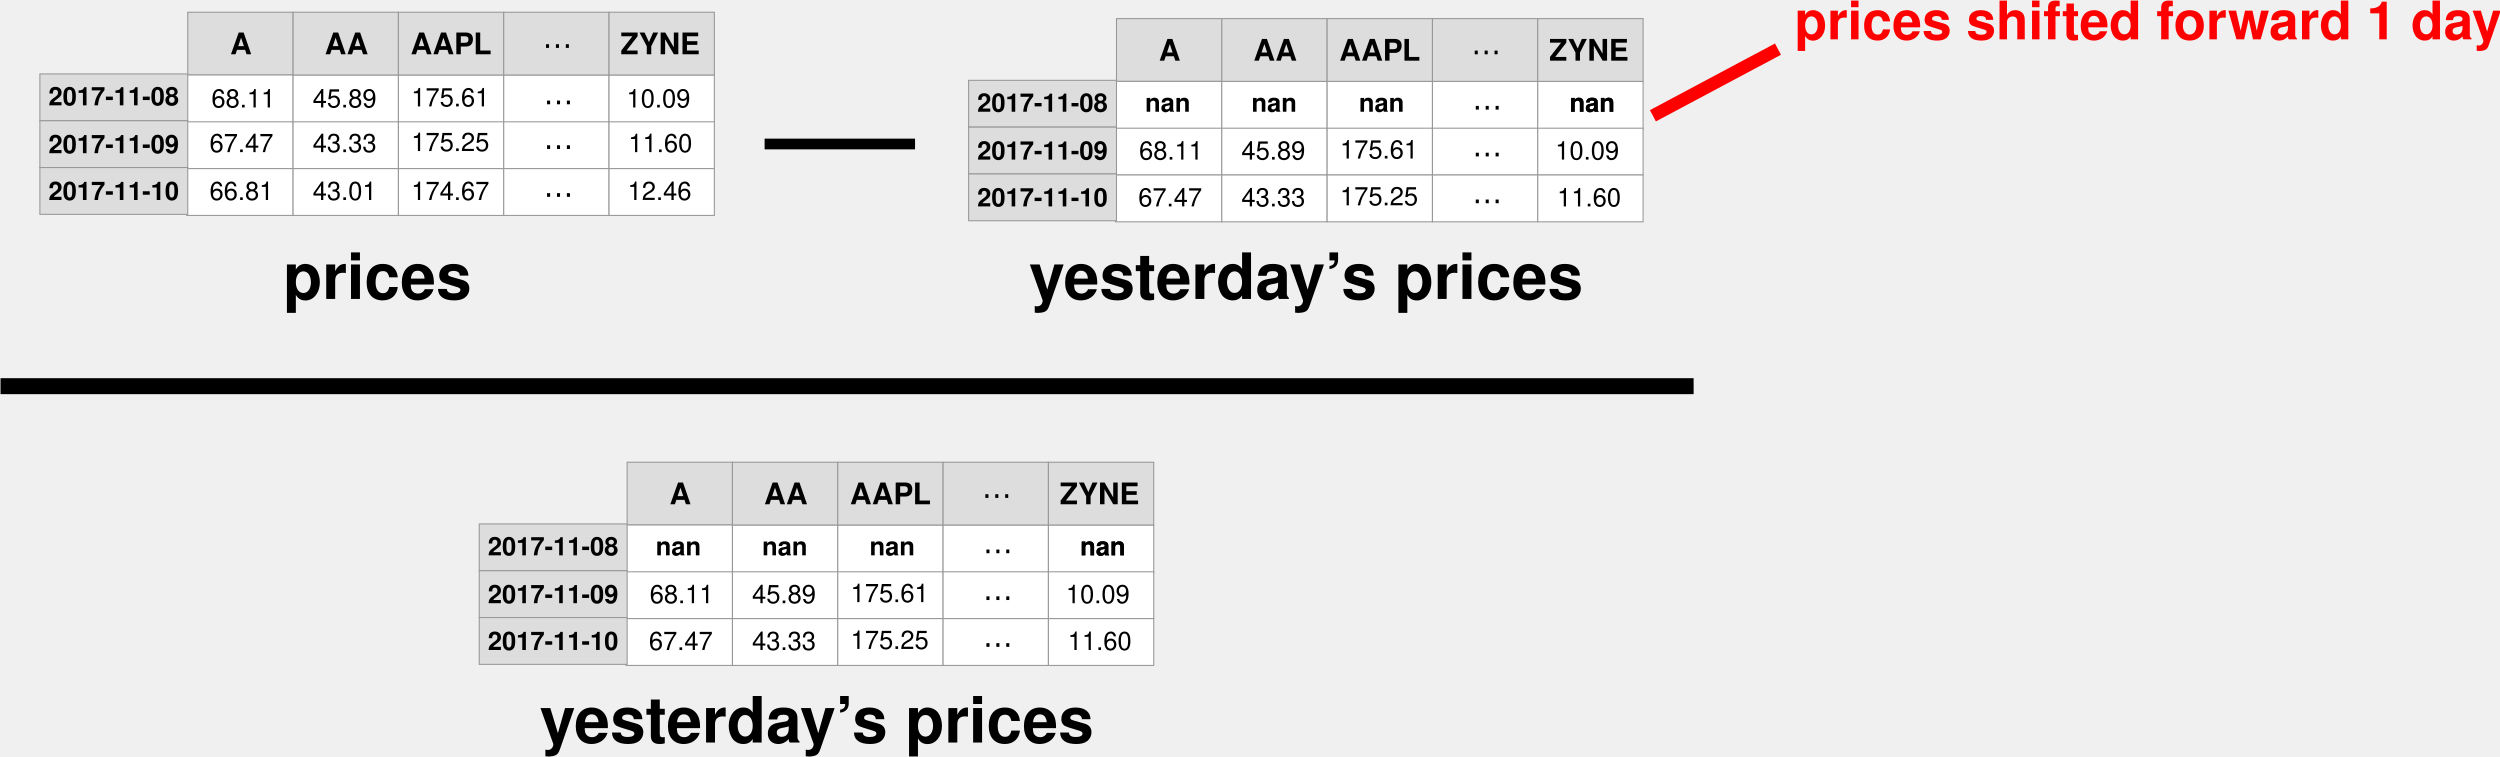
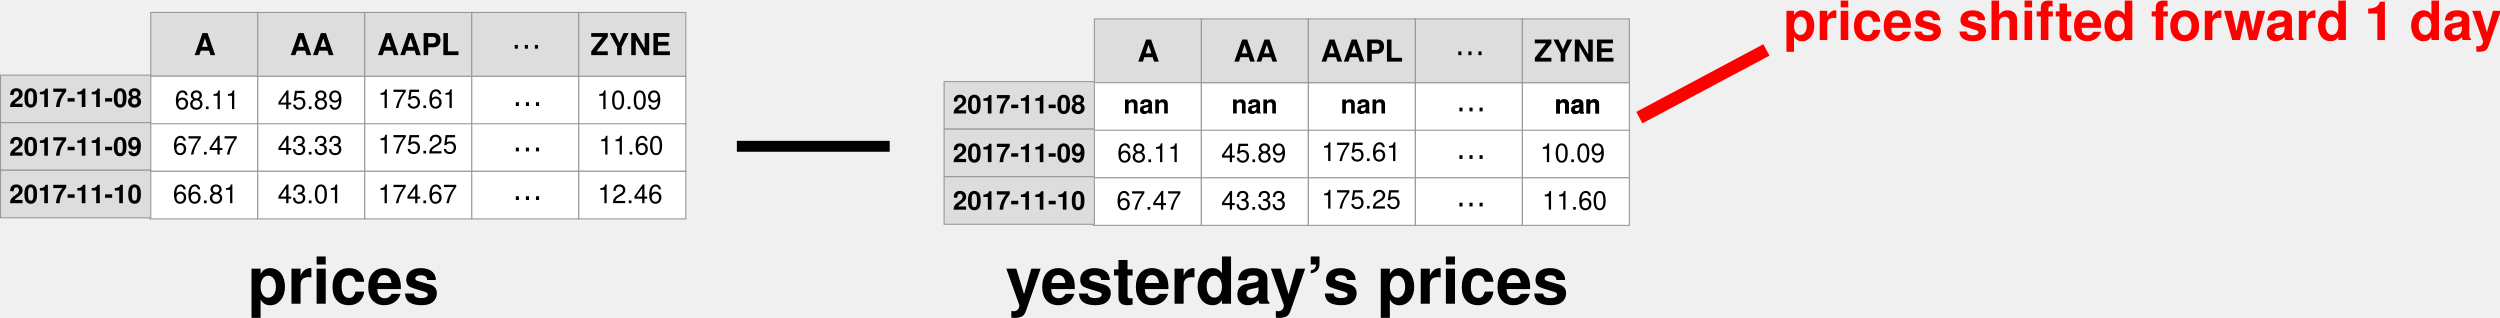
- <svg xmlns="http://www.w3.org/2000/svg" width="2350px" height="711px" viewBox="0 0 2350 711" version="1.1">
+ <svg xmlns="http://www.w3.org/2000/svg" width="2313px" height="294px" viewBox="0 0 2313 294" version="1.1">
  <g id="Page-1" stroke="none" stroke-width="1" fill="none" fill-rule="evenodd">
-     <g id="Group-11" transform="translate(8, -12)">
-       <g id="Group-12" transform="translate(29, 0)">
-         <g id="Group-5" transform="translate(0, 23)">
-           <rect id="Rectangle" stroke="#979797" fill="#DDDDDD" x="139.5" y="0.5" width="99" height="59" />
-           <rect id="Rectangle" stroke="#979797" fill="#FFFFFF" x="138.5" y="59.5" width="100" height="45" />
-           <rect id="Rectangle" stroke="#979797" fill="#FFFFFF" x="138.5" y="103.5" width="100" height="44" />
-           <rect id="Rectangle" stroke="#979797" fill="#FFFFFF" x="138.5" y="147.5" width="100" height="44" />
-           <rect id="Rectangle" stroke="#979797" fill="#FFFFFF" x="238.5" y="59.5" width="99" height="45" />
-           <rect id="Rectangle" stroke="#979797" fill="#FFFFFF" x="238.5" y="103.5" width="99" height="44" />
-           <rect id="Rectangle" stroke="#979797" fill="#FFFFFF" x="238.5" y="147.5" width="99" height="44" />
-           <rect id="Rectangle" stroke="#979797" fill="#FFFFFF" x="337.5" y="59.5" width="99" height="45" />
-           <rect id="Rectangle" stroke="#979797" fill="#FFFFFF" x="337.5" y="103.5" width="99" height="44" />
-           <rect id="Rectangle" stroke="#979797" fill="#FFFFFF" x="337.5" y="147.5" width="99" height="44" />
-           <rect id="Rectangle" stroke="#979797" fill="#FFFFFF" x="436.5" y="59.5" width="99" height="45" />
-           <rect id="Rectangle" stroke="#979797" fill="#FFFFFF" x="436.5" y="103.5" width="99" height="44" />
-           <rect id="Rectangle" stroke="#979797" fill="#FFFFFF" x="436.5" y="147.5" width="99" height="44" />
-           <rect id="Rectangle" stroke="#979797" fill="#FFFFFF" x="535.5" y="59.5" width="99" height="45" />
-           <rect id="Rectangle" stroke="#979797" fill="#FFFFFF" x="535.5" y="103.5" width="99" height="44" />
-           <rect id="Rectangle" stroke="#979797" fill="#FFFFFF" x="535.5" y="147.5" width="99" height="44" />
-           <rect id="Rectangle" stroke="#979797" fill="#DDDDDD" x="238.5" y="0.5" width="99" height="59" />
-           <rect id="Rectangle" stroke="#979797" fill="#DDDDDD" x="337.5" y="0.5" width="99" height="59" />
-           <rect id="Rectangle" stroke="#979797" fill="#DDDDDD" x="436.5" y="0.5" width="99" height="59" />
-           <rect id="Rectangle" stroke="#979797" fill="#DDDDDD" x="535.5" y="0.5" width="99" height="59" />
-           <text id="ZYNE" font-family="Helvetica-Bold, Helvetica" font-size="28" font-weight="bold" fill="#000000">
-             <tspan x="546.162" y="40">ZYNE</tspan>
-           </text>
-           <text id="AAPL" font-family="Helvetica-Bold, Helvetica" font-size="28" font-weight="bold" fill="#000000">
-             <tspan x="349" y="40">AAPL</tspan>
-           </text>
-           <g id="Group" transform="translate(0, 58)" fill="#DDDDDD" stroke="#979797">
-             <rect id="Rectangle" x="0.5" y="0.5" width="139" height="44" />
-           </g>
-           <text id="⋯" font-family="PingFangSC-Semibold, PingFang SC" font-size="28" font-weight="500" fill="#000000">
-             <tspan x="473" y="41">⋯</tspan>
-           </text>
-           <text id="AA" font-family="Helvetica-Bold, Helvetica" font-size="28" font-weight="bold" fill="#000000">
-             <tspan x="268.279" y="40">AA</tspan>
-           </text>
-           <text id="A" font-family="Helvetica-Bold, Helvetica" font-size="28" font-weight="bold" fill="#000000">
-             <tspan x="179.39" y="40">A</tspan>
-           </text>
-           <rect id="Rectangle" stroke="#979797" fill="#DDDDDD" x="0.5" y="102.5" width="139" height="44" />
-           <text id="2017-11-09" font-family="Helvetica-Bold, Helvetica" font-size="24" font-weight="bold" fill="#000000">
-             <tspan x="8.547" y="133">2017-11-09</tspan>
-           </text>
-           <rect id="Rectangle" stroke="#979797" fill="#DDDDDD" x="0.5" y="146.5" width="139" height="44" />
-           <text id="2017-11-10" font-family="Helvetica-Bold, Helvetica" font-size="24" font-weight="bold" fill="#000000">
-             <tspan x="8.547" y="177">2017-11-10</tspan>
-           </text>
-           <text id="11.60" font-family="Helvetica" font-size="24" font-weight="normal" fill="#000000">
-             <tspan x="553.711" y="132">11.60</tspan>
-           </text>
-           <text id="175.25" font-family="Helvetica" font-size="24" font-weight="normal" fill="#000000">
-             <tspan x="349.594" y="131">175.25</tspan>
-           </text>
-           <text id="174.67" font-family="Helvetica" font-size="24" font-weight="normal" fill="#000000">
-             <tspan x="349.594" y="177">174.67</tspan>
-           </text>
-           <text id="12.46" font-family="Helvetica" font-size="24" font-weight="normal" fill="#000000">
-             <tspan x="552.941" y="177">12.46</tspan>
-           </text>
-           <text id="⋯" font-family="AppleSymbols, Apple Symbols" font-size="28" font-weight="normal" fill="#000000">
-             <tspan x="474" y="181">⋯</tspan>
-           </text>
-           <text id="⋯" font-family="AppleSymbols, Apple Symbols" font-size="28" font-weight="normal" fill="#000000">
-             <tspan x="474" y="136">⋯</tspan>
-           </text>
-           <text id="67.47" font-family="Helvetica" font-size="24" font-weight="normal" fill="#000000">
-             <tspan x="159.941" y="132">67.47</tspan>
-           </text>
-           <text id="66.81" font-family="Helvetica" font-size="24" font-weight="normal" fill="#000000">
-             <tspan x="159.941" y="177">66.81</tspan>
-           </text>
-           <text id="43.33" font-family="Helvetica" font-size="24" font-weight="normal" fill="#000000">
-             <tspan x="256.941" y="132">43.33</tspan>
-           </text>
-           <text id="10.09" font-family="Helvetica" font-size="24" font-weight="normal" fill="#000000">
-             <tspan x="551.941" y="90">10.09</tspan>
-           </text>
-           <text id="175.61" font-family="Helvetica" font-size="24" font-weight="normal" fill="#000000">
-             <tspan x="349.594" y="89">175.61</tspan>
-           </text>
-           <text id="⋯" font-family="AppleSymbols, Apple Symbols" font-size="28" font-weight="normal" fill="#000000">
-             <tspan x="474" y="94">⋯</tspan>
-           </text>
-           <text id="68.11" font-family="Helvetica" font-size="24" font-weight="normal" fill="#000000">
-             <tspan x="161.711" y="90">68.11</tspan>
-           </text>
-           <text id="45.89" font-family="Helvetica" font-size="24" font-weight="normal" fill="#000000">
-             <tspan x="256.941" y="90">45.89</tspan>
-           </text>
-           <text id="43.01" font-family="Helvetica" font-size="24" font-weight="normal" fill="#000000">
-             <tspan x="256.941" y="177">43.01</tspan>
-           </text>
-           <text id="2017-11-08" font-family="Helvetica-Bold, Helvetica" font-size="24" font-weight="bold" fill="#000000">
-             <tspan x="8.547" y="88">2017-11-08</tspan>
-           </text>
+     <g id="Group-12" transform="translate(0, -12)">
+       <g id="Group-5" transform="translate(0, 23)">
+         <rect id="Rectangle" stroke="#979797" fill="#DDDDDD" x="139.5" y="0.5" width="99" height="59" />
+         <rect id="Rectangle" stroke="#979797" fill="#FFFFFF" x="138.5" y="59.5" width="100" height="45" />
+         <rect id="Rectangle" stroke="#979797" fill="#FFFFFF" x="138.5" y="103.5" width="100" height="44" />
+         <rect id="Rectangle" stroke="#979797" fill="#FFFFFF" x="138.5" y="147.5" width="100" height="44" />
+         <rect id="Rectangle" stroke="#979797" fill="#FFFFFF" x="238.5" y="59.5" width="99" height="45" />
+         <rect id="Rectangle" stroke="#979797" fill="#FFFFFF" x="238.5" y="103.5" width="99" height="44" />
+         <rect id="Rectangle" stroke="#979797" fill="#FFFFFF" x="238.5" y="147.5" width="99" height="44" />
+         <rect id="Rectangle" stroke="#979797" fill="#FFFFFF" x="337.5" y="59.5" width="99" height="45" />
+         <rect id="Rectangle" stroke="#979797" fill="#FFFFFF" x="337.5" y="103.5" width="99" height="44" />
+         <rect id="Rectangle" stroke="#979797" fill="#FFFFFF" x="337.5" y="147.5" width="99" height="44" />
+         <rect id="Rectangle" stroke="#979797" fill="#FFFFFF" x="436.5" y="59.5" width="99" height="45" />
+         <rect id="Rectangle" stroke="#979797" fill="#FFFFFF" x="436.5" y="103.5" width="99" height="44" />
+         <rect id="Rectangle" stroke="#979797" fill="#FFFFFF" x="436.5" y="147.5" width="99" height="44" />
+         <rect id="Rectangle" stroke="#979797" fill="#FFFFFF" x="535.5" y="59.5" width="99" height="45" />
+         <rect id="Rectangle" stroke="#979797" fill="#FFFFFF" x="535.5" y="103.5" width="99" height="44" />
+         <rect id="Rectangle" stroke="#979797" fill="#FFFFFF" x="535.5" y="147.5" width="99" height="44" />
+         <rect id="Rectangle" stroke="#979797" fill="#DDDDDD" x="238.5" y="0.5" width="99" height="59" />
+         <rect id="Rectangle" stroke="#979797" fill="#DDDDDD" x="337.5" y="0.5" width="99" height="59" />
+         <rect id="Rectangle" stroke="#979797" fill="#DDDDDD" x="436.5" y="0.5" width="99" height="59" />
+         <rect id="Rectangle" stroke="#979797" fill="#DDDDDD" x="535.5" y="0.5" width="99" height="59" />
+         <text id="ZYNE" font-family="Helvetica-Bold, Helvetica" font-size="28" font-weight="bold" fill="#000000">
+           <tspan x="546.162" y="40">ZYNE</tspan>
+         </text>
+         <text id="AAPL" font-family="Helvetica-Bold, Helvetica" font-size="28" font-weight="bold" fill="#000000">
+           <tspan x="349" y="40">AAPL</tspan>
+         </text>
+         <g id="Group" transform="translate(0, 58)" fill="#DDDDDD" stroke="#979797">
+           <rect id="Rectangle" x="0.5" y="0.5" width="139" height="44" />
        </g>
-         <g id="Group-13" transform="translate(873, 29)">
-           <text id="yesterday’s-prices" font-family="Helvetica-Bold, Helvetica" font-size="60" font-weight="bold" fill="#000000">
-             <tspan x="57.516" y="264">yesterday’s prices</tspan>
-           </text>
-           <g id="Group-6">
-             <rect id="Rectangle" stroke="#979797" fill="#DDDDDD" x="139.5" y="0.5" width="99" height="59" />
-             <rect id="Rectangle" stroke="#979797" fill="#FFFFFF" x="138.5" y="59.5" width="100" height="45" />
-             <rect id="Rectangle" stroke="#979797" fill="#FFFFFF" x="138.5" y="103.5" width="100" height="44" />
-             <rect id="Rectangle" stroke="#979797" fill="#FFFFFF" x="138.5" y="147.5" width="100" height="44" />
-             <rect id="Rectangle" stroke="#979797" fill="#FFFFFF" x="238.5" y="59.5" width="99" height="45" />
-             <rect id="Rectangle" stroke="#979797" fill="#FFFFFF" x="238.5" y="103.5" width="99" height="44" />
-             <rect id="Rectangle" stroke="#979797" fill="#FFFFFF" x="238.5" y="147.5" width="99" height="44" />
-             <rect id="Rectangle" stroke="#979797" fill="#FFFFFF" x="337.5" y="59.5" width="99" height="45" />
-             <rect id="Rectangle" stroke="#979797" fill="#FFFFFF" x="337.5" y="103.5" width="99" height="44" />
-             <rect id="Rectangle" stroke="#979797" fill="#FFFFFF" x="337.5" y="147.5" width="99" height="44" />
-             <rect id="Rectangle" stroke="#979797" fill="#FFFFFF" x="436.5" y="59.5" width="99" height="45" />
-             <rect id="Rectangle" stroke="#979797" fill="#FFFFFF" x="436.5" y="103.5" width="99" height="44" />
-             <rect id="Rectangle" stroke="#979797" fill="#FFFFFF" x="436.5" y="147.5" width="99" height="44" />
-             <rect id="Rectangle" stroke="#979797" fill="#FFFFFF" x="535.5" y="59.5" width="99" height="45" />
-             <rect id="Rectangle" stroke="#979797" fill="#FFFFFF" x="535.5" y="103.5" width="99" height="44" />
-             <rect id="Rectangle" stroke="#979797" fill="#FFFFFF" x="535.5" y="147.5" width="99" height="44" />
-             <rect id="Rectangle" stroke="#979797" fill="#DDDDDD" x="238.5" y="0.5" width="99" height="59" />
-             <rect id="Rectangle" stroke="#979797" fill="#DDDDDD" x="337.5" y="0.5" width="99" height="59" />
-             <rect id="Rectangle" stroke="#979797" fill="#DDDDDD" x="436.5" y="0.5" width="99" height="59" />
-             <rect id="Rectangle" stroke="#979797" fill="#DDDDDD" x="535.5" y="0.5" width="99" height="59" />
-             <text id="ZYNE" font-family="Helvetica-Bold, Helvetica" font-size="28" font-weight="bold" fill="#000000">
-               <tspan x="546.162" y="40">ZYNE</tspan>
-             </text>
-             <text id="AAPL" font-family="Helvetica-Bold, Helvetica" font-size="28" font-weight="bold" fill="#000000">
-               <tspan x="349" y="40">AAPL</tspan>
-             </text>
-             <text id="nan" font-family="Helvetica-Bold, Helvetica" font-size="24" font-weight="bold" fill="#000000">
-               <tspan x="166.332" y="88">nan</tspan>
-             </text>
-             <text id="nan" font-family="Helvetica-Bold, Helvetica" font-size="24" font-weight="bold" fill="#000000">
-               <tspan x="565.332" y="88">nan</tspan>
-             </text>
-             <text id="nan" font-family="Helvetica-Bold, Helvetica" font-size="24" font-weight="bold" fill="#000000">
-               <tspan x="565.332" y="88">nan</tspan>
-             </text>
-             <text id="nan" font-family="Helvetica-Bold, Helvetica" font-size="24" font-weight="bold" fill="#000000">
-               <tspan x="266.332" y="88">nan</tspan>
-             </text>
-             <text id="nan" font-family="Helvetica-Bold, Helvetica" font-size="24" font-weight="bold" fill="#000000">
-               <tspan x="367.332" y="88">nan</tspan>
-             </text>
-             <rect id="Rectangle" stroke="#979797" fill="#DDDDDD" x="0.5" y="58.5" width="139" height="44" />
-             <text id="⋯" font-family="PingFangSC-Semibold, PingFang SC" font-size="28" font-weight="500" fill="#000000">
-               <tspan x="473" y="41">⋯</tspan>
-             </text>
-             <text id="AA" font-family="Helvetica-Bold, Helvetica" font-size="28" font-weight="bold" fill="#000000">
-               <tspan x="268.279" y="40">AA</tspan>
-             </text>
-             <text id="A" font-family="Helvetica-Bold, Helvetica" font-size="28" font-weight="bold" fill="#000000">
-               <tspan x="179.39" y="40">A</tspan>
-             </text>
-             <rect id="Rectangle" stroke="#979797" fill="#DDDDDD" x="0.5" y="102.5" width="139" height="44" />
-             <text id="2017-11-09" font-family="Helvetica-Bold, Helvetica" font-size="24" font-weight="bold" fill="#000000">
-               <tspan x="8.547" y="133">2017-11-09</tspan>
-             </text>
-             <rect id="Rectangle" stroke="#979797" fill="#DDDDDD" x="0.5" y="146.5" width="139" height="44" />
-             <text id="2017-11-10" font-family="Helvetica-Bold, Helvetica" font-size="24" font-weight="bold" fill="#000000">
-               <tspan x="8.547" y="177">2017-11-10</tspan>
-             </text>
-             <text id="11.60" font-family="Helvetica" font-size="24" font-weight="normal" fill="#000000">
-               <tspan x="553.711" y="177">11.60</tspan>
-             </text>
-             <text id="175.25" font-family="Helvetica" font-size="24" font-weight="normal" fill="#000000">
-               <tspan x="349.594" y="176">175.25</tspan>
-             </text>
-             <text id="⋯" font-family="AppleSymbols, Apple Symbols" font-size="28" font-weight="normal" fill="#000000">
-               <tspan x="474" y="181">⋯</tspan>
-             </text>
-             <text id="67.47" font-family="Helvetica" font-size="24" font-weight="normal" fill="#000000">
-               <tspan x="159.941" y="177">67.47</tspan>
-             </text>
-             <text id="43.33" font-family="Helvetica" font-size="24" font-weight="normal" fill="#000000">
-               <tspan x="256.941" y="177">43.33</tspan>
-             </text>
-             <text id="10.09" font-family="Helvetica" font-size="24" font-weight="normal" fill="#000000">
-               <tspan x="551.941" y="133">10.09</tspan>
-             </text>
-             <text id="175.61" font-family="Helvetica" font-size="24" font-weight="normal" fill="#000000">
-               <tspan x="349.594" y="132">175.61</tspan>
-             </text>
-             <text id="⋯" font-family="AppleSymbols, Apple Symbols" font-size="28" font-weight="normal" fill="#000000">
-               <tspan x="474" y="137">⋯</tspan>
-             </text>
-             <text id="⋯" font-family="AppleSymbols, Apple Symbols" font-size="28" font-weight="normal" fill="#000000">
-               <tspan x="474" y="93">⋯</tspan>
-             </text>
-             <text id="68.11" font-family="Helvetica" font-size="24" font-weight="normal" fill="#000000">
-               <tspan x="160.711" y="133">68.11</tspan>
-             </text>
-             <text id="45.89" font-family="Helvetica" font-size="24" font-weight="normal" fill="#000000">
-               <tspan x="256.941" y="133">45.89</tspan>
-             </text>
-             <text id="2017-11-08" font-family="Helvetica-Bold, Helvetica" font-size="24" font-weight="bold" fill="#000000">
-               <tspan x="8.547" y="88">2017-11-08</tspan>
-             </text>
-           </g>
-         </g>
-         <text id="—" font-family="Helvetica" font-size="140" font-weight="normal" fill="#000000">
-           <tspan x="683" y="186">—</tspan>
-         </text>
-         <text id="prices-shifted-forwa" font-family="Helvetica-Bold, Helvetica" font-size="50" font-weight="bold" fill="#FF0000">
-           <tspan x="1649.913" y="49">prices shifted forward 1 day</tspan>
-         </text>
-         <path d="M1522,118 L1629,61" id="Line-7" stroke="#FF0000" stroke-width="12" stroke-linecap="square" />
-         <text id="prices" font-family="Helvetica-Bold, Helvetica" font-size="60" font-weight="bold" fill="#000000">
-           <tspan x="229.223" y="293">prices</tspan>
+         <text id="⋯" font-family="PingFangSC-Semibold, PingFang SC" font-size="28" font-weight="500" fill="#000000">
+           <tspan x="473" y="41">⋯</tspan>
+         </text>
+         <text id="AA" font-family="Helvetica-Bold, Helvetica" font-size="28" font-weight="bold" fill="#000000">
+           <tspan x="268.279" y="40">AA</tspan>
+         </text>
+         <text id="A" font-family="Helvetica-Bold, Helvetica" font-size="28" font-weight="bold" fill="#000000">
+           <tspan x="179.39" y="40">A</tspan>
+         </text>
+         <rect id="Rectangle" stroke="#979797" fill="#DDDDDD" x="0.5" y="102.5" width="139" height="44" />
+         <text id="2017-11-09" font-family="Helvetica-Bold, Helvetica" font-size="24" font-weight="bold" fill="#000000">
+           <tspan x="8.547" y="133">2017-11-09</tspan>
+         </text>
+         <rect id="Rectangle" stroke="#979797" fill="#DDDDDD" x="0.5" y="146.5" width="139" height="44" />
+         <text id="2017-11-10" font-family="Helvetica-Bold, Helvetica" font-size="24" font-weight="bold" fill="#000000">
+           <tspan x="8.547" y="177">2017-11-10</tspan>
+         </text>
+         <text id="11.60" font-family="Helvetica" font-size="24" font-weight="normal" fill="#000000">
+           <tspan x="553.711" y="132">11.60</tspan>
+         </text>
+         <text id="175.25" font-family="Helvetica" font-size="24" font-weight="normal" fill="#000000">
+           <tspan x="349.594" y="131">175.25</tspan>
+         </text>
+         <text id="174.67" font-family="Helvetica" font-size="24" font-weight="normal" fill="#000000">
+           <tspan x="349.594" y="177">174.67</tspan>
+         </text>
+         <text id="12.46" font-family="Helvetica" font-size="24" font-weight="normal" fill="#000000">
+           <tspan x="552.941" y="177">12.46</tspan>
+         </text>
+         <text id="⋯" font-family="AppleSymbols, Apple Symbols" font-size="28" font-weight="normal" fill="#000000">
+           <tspan x="474" y="181">⋯</tspan>
+         </text>
+         <text id="⋯" font-family="AppleSymbols, Apple Symbols" font-size="28" font-weight="normal" fill="#000000">
+           <tspan x="474" y="136">⋯</tspan>
+         </text>
+         <text id="67.47" font-family="Helvetica" font-size="24" font-weight="normal" fill="#000000">
+           <tspan x="159.941" y="132">67.47</tspan>
+         </text>
+         <text id="66.81" font-family="Helvetica" font-size="24" font-weight="normal" fill="#000000">
+           <tspan x="159.941" y="177">66.81</tspan>
+         </text>
+         <text id="43.33" font-family="Helvetica" font-size="24" font-weight="normal" fill="#000000">
+           <tspan x="256.941" y="132">43.33</tspan>
+         </text>
+         <text id="10.09" font-family="Helvetica" font-size="24" font-weight="normal" fill="#000000">
+           <tspan x="551.941" y="90">10.09</tspan>
+         </text>
+         <text id="175.61" font-family="Helvetica" font-size="24" font-weight="normal" fill="#000000">
+           <tspan x="349.594" y="89">175.61</tspan>
+         </text>
+         <text id="⋯" font-family="AppleSymbols, Apple Symbols" font-size="28" font-weight="normal" fill="#000000">
+           <tspan x="474" y="94">⋯</tspan>
+         </text>
+         <text id="68.11" font-family="Helvetica" font-size="24" font-weight="normal" fill="#000000">
+           <tspan x="161.711" y="90">68.11</tspan>
+         </text>
+         <text id="45.89" font-family="Helvetica" font-size="24" font-weight="normal" fill="#000000">
+           <tspan x="256.941" y="90">45.89</tspan>
+         </text>
+         <text id="43.01" font-family="Helvetica" font-size="24" font-weight="normal" fill="#000000">
+           <tspan x="256.941" y="177">43.01</tspan>
+         </text>
+         <text id="2017-11-08" font-family="Helvetica-Bold, Helvetica" font-size="24" font-weight="bold" fill="#000000">
+           <tspan x="8.547" y="88">2017-11-08</tspan>
        </text>
      </g>
-       <path d="M0,375 L1576.5,375" id="Line-6" stroke="#000000" stroke-width="15" stroke-linecap="square" />
-       <g id="Group-13" transform="translate(442, 446)">
-         <text id="yesterday’s-prices" font-family="Helvetica-Bold, Helvetica" font-size="60" font-weight="bold" fill="#000000">
-           <tspan x="57.516" y="264">yesterday’s prices</tspan>
-         </text>
-         <g id="Group-6">
-           <rect id="Rectangle" stroke="#979797" fill="#DDDDDD" x="139.5" y="0.5" width="99" height="59" />
-           <rect id="Rectangle" stroke="#979797" fill="#FFFFFF" x="138.5" y="59.5" width="100" height="45" />
-           <rect id="Rectangle" stroke="#979797" fill="#FFFFFF" x="138.5" y="103.5" width="100" height="44" />
-           <rect id="Rectangle" stroke="#979797" fill="#FFFFFF" x="138.5" y="147.5" width="100" height="44" />
-           <rect id="Rectangle" stroke="#979797" fill="#FFFFFF" x="238.5" y="59.5" width="99" height="45" />
-           <rect id="Rectangle" stroke="#979797" fill="#FFFFFF" x="238.5" y="103.5" width="99" height="44" />
-           <rect id="Rectangle" stroke="#979797" fill="#FFFFFF" x="238.5" y="147.5" width="99" height="44" />
-           <rect id="Rectangle" stroke="#979797" fill="#FFFFFF" x="337.5" y="59.5" width="99" height="45" />
-           <rect id="Rectangle" stroke="#979797" fill="#FFFFFF" x="337.5" y="103.5" width="99" height="44" />
-           <rect id="Rectangle" stroke="#979797" fill="#FFFFFF" x="337.5" y="147.5" width="99" height="44" />
-           <rect id="Rectangle" stroke="#979797" fill="#FFFFFF" x="436.5" y="59.5" width="99" height="45" />
-           <rect id="Rectangle" stroke="#979797" fill="#FFFFFF" x="436.5" y="103.5" width="99" height="44" />
-           <rect id="Rectangle" stroke="#979797" fill="#FFFFFF" x="436.5" y="147.5" width="99" height="44" />
-           <rect id="Rectangle" stroke="#979797" fill="#FFFFFF" x="535.5" y="59.5" width="99" height="45" />
-           <rect id="Rectangle" stroke="#979797" fill="#FFFFFF" x="535.5" y="103.5" width="99" height="44" />
-           <rect id="Rectangle" stroke="#979797" fill="#FFFFFF" x="535.5" y="147.5" width="99" height="44" />
-           <rect id="Rectangle" stroke="#979797" fill="#DDDDDD" x="238.5" y="0.5" width="99" height="59" />
-           <rect id="Rectangle" stroke="#979797" fill="#DDDDDD" x="337.5" y="0.5" width="99" height="59" />
-           <rect id="Rectangle" stroke="#979797" fill="#DDDDDD" x="436.5" y="0.5" width="99" height="59" />
-           <rect id="Rectangle" stroke="#979797" fill="#DDDDDD" x="535.5" y="0.5" width="99" height="59" />
-           <text id="ZYNE" font-family="Helvetica-Bold, Helvetica" font-size="28" font-weight="bold" fill="#000000">
-             <tspan x="546.162" y="40">ZYNE</tspan>
-           </text>
-           <text id="AAPL" font-family="Helvetica-Bold, Helvetica" font-size="28" font-weight="bold" fill="#000000">
-             <tspan x="349" y="40">AAPL</tspan>
-           </text>
-           <text id="nan" font-family="Helvetica-Bold, Helvetica" font-size="24" font-weight="bold" fill="#000000">
-             <tspan x="166.332" y="88">nan</tspan>
-           </text>
-           <text id="nan" font-family="Helvetica-Bold, Helvetica" font-size="24" font-weight="bold" fill="#000000">
-             <tspan x="565.332" y="88">nan</tspan>
-           </text>
-           <text id="nan" font-family="Helvetica-Bold, Helvetica" font-size="24" font-weight="bold" fill="#000000">
-             <tspan x="565.332" y="88">nan</tspan>
-           </text>
-           <text id="nan" font-family="Helvetica-Bold, Helvetica" font-size="24" font-weight="bold" fill="#000000">
-             <tspan x="266.332" y="88">nan</tspan>
-           </text>
-           <text id="nan" font-family="Helvetica-Bold, Helvetica" font-size="24" font-weight="bold" fill="#000000">
-             <tspan x="367.332" y="88">nan</tspan>
-           </text>
-           <rect id="Rectangle" stroke="#979797" fill="#DDDDDD" x="0.5" y="58.5" width="139" height="44" />
-           <text id="⋯" font-family="PingFangSC-Semibold, PingFang SC" font-size="28" font-weight="500" fill="#000000">
-             <tspan x="473" y="41">⋯</tspan>
-           </text>
-           <text id="AA" font-family="Helvetica-Bold, Helvetica" font-size="28" font-weight="bold" fill="#000000">
-             <tspan x="268.279" y="40">AA</tspan>
-           </text>
-           <text id="A" font-family="Helvetica-Bold, Helvetica" font-size="28" font-weight="bold" fill="#000000">
-             <tspan x="179.39" y="40">A</tspan>
-           </text>
-           <rect id="Rectangle" stroke="#979797" fill="#DDDDDD" x="0.5" y="102.5" width="139" height="44" />
-           <text id="2017-11-09" font-family="Helvetica-Bold, Helvetica" font-size="24" font-weight="bold" fill="#000000">
-             <tspan x="8.547" y="133">2017-11-09</tspan>
-           </text>
-           <rect id="Rectangle" stroke="#979797" fill="#DDDDDD" x="0.5" y="146.5" width="139" height="44" />
-           <text id="2017-11-10" font-family="Helvetica-Bold, Helvetica" font-size="24" font-weight="bold" fill="#000000">
-             <tspan x="8.547" y="177">2017-11-10</tspan>
-           </text>
-           <text id="11.60" font-family="Helvetica" font-size="24" font-weight="normal" fill="#000000">
-             <tspan x="553.711" y="177">11.60</tspan>
-           </text>
-           <text id="175.25" font-family="Helvetica" font-size="24" font-weight="normal" fill="#000000">
-             <tspan x="349.594" y="176">175.25</tspan>
-           </text>
-           <text id="⋯" font-family="AppleSymbols, Apple Symbols" font-size="28" font-weight="normal" fill="#000000">
-             <tspan x="474" y="181">⋯</tspan>
-           </text>
-           <text id="67.47" font-family="Helvetica" font-size="24" font-weight="normal" fill="#000000">
-             <tspan x="159.941" y="177">67.47</tspan>
-           </text>
-           <text id="43.33" font-family="Helvetica" font-size="24" font-weight="normal" fill="#000000">
-             <tspan x="256.941" y="177">43.33</tspan>
-           </text>
-           <text id="10.09" font-family="Helvetica" font-size="24" font-weight="normal" fill="#000000">
-             <tspan x="551.941" y="133">10.09</tspan>
-           </text>
-           <text id="175.61" font-family="Helvetica" font-size="24" font-weight="normal" fill="#000000">
-             <tspan x="349.594" y="132">175.61</tspan>
-           </text>
-           <text id="⋯" font-family="AppleSymbols, Apple Symbols" font-size="28" font-weight="normal" fill="#000000">
-             <tspan x="474" y="137">⋯</tspan>
-           </text>
-           <text id="⋯" font-family="AppleSymbols, Apple Symbols" font-size="28" font-weight="normal" fill="#000000">
-             <tspan x="474" y="93">⋯</tspan>
-           </text>
-           <text id="68.11" font-family="Helvetica" font-size="24" font-weight="normal" fill="#000000">
-             <tspan x="160.711" y="133">68.11</tspan>
-           </text>
-           <text id="45.89" font-family="Helvetica" font-size="24" font-weight="normal" fill="#000000">
-             <tspan x="256.941" y="133">45.89</tspan>
-           </text>
-           <text id="2017-11-08" font-family="Helvetica-Bold, Helvetica" font-size="24" font-weight="bold" fill="#000000">
-             <tspan x="8.547" y="88">2017-11-08</tspan>
-           </text>
-         </g>
+       <text id="yesterday’s-prices" font-family="Helvetica-Bold, Helvetica" font-size="60" font-weight="bold" fill="#000000">
+         <tspan x="930.516" y="293">yesterday’s prices</tspan>
+       </text>
+       <g id="Group-6" transform="translate(873, 29)">
+         <rect id="Rectangle" stroke="#979797" fill="#DDDDDD" x="139.5" y="0.5" width="99" height="59" />
+         <rect id="Rectangle" stroke="#979797" fill="#FFFFFF" x="138.5" y="59.5" width="100" height="45" />
+         <rect id="Rectangle" stroke="#979797" fill="#FFFFFF" x="138.5" y="103.5" width="100" height="44" />
+         <rect id="Rectangle" stroke="#979797" fill="#FFFFFF" x="138.5" y="147.5" width="100" height="44" />
+         <rect id="Rectangle" stroke="#979797" fill="#FFFFFF" x="238.5" y="59.5" width="99" height="45" />
+         <rect id="Rectangle" stroke="#979797" fill="#FFFFFF" x="238.5" y="103.5" width="99" height="44" />
+         <rect id="Rectangle" stroke="#979797" fill="#FFFFFF" x="238.5" y="147.5" width="99" height="44" />
+         <rect id="Rectangle" stroke="#979797" fill="#FFFFFF" x="337.5" y="59.5" width="99" height="45" />
+         <rect id="Rectangle" stroke="#979797" fill="#FFFFFF" x="337.5" y="103.5" width="99" height="44" />
+         <rect id="Rectangle" stroke="#979797" fill="#FFFFFF" x="337.5" y="147.5" width="99" height="44" />
+         <rect id="Rectangle" stroke="#979797" fill="#FFFFFF" x="436.5" y="59.5" width="99" height="45" />
+         <rect id="Rectangle" stroke="#979797" fill="#FFFFFF" x="436.5" y="103.5" width="99" height="44" />
+         <rect id="Rectangle" stroke="#979797" fill="#FFFFFF" x="436.5" y="147.5" width="99" height="44" />
+         <rect id="Rectangle" stroke="#979797" fill="#FFFFFF" x="535.5" y="59.5" width="99" height="45" />
+         <rect id="Rectangle" stroke="#979797" fill="#FFFFFF" x="535.5" y="103.5" width="99" height="44" />
+         <rect id="Rectangle" stroke="#979797" fill="#FFFFFF" x="535.5" y="147.5" width="99" height="44" />
+         <rect id="Rectangle" stroke="#979797" fill="#DDDDDD" x="238.5" y="0.5" width="99" height="59" />
+         <rect id="Rectangle" stroke="#979797" fill="#DDDDDD" x="337.5" y="0.5" width="99" height="59" />
+         <rect id="Rectangle" stroke="#979797" fill="#DDDDDD" x="436.5" y="0.5" width="99" height="59" />
+         <rect id="Rectangle" stroke="#979797" fill="#DDDDDD" x="535.5" y="0.5" width="99" height="59" />
+         <text id="ZYNE" font-family="Helvetica-Bold, Helvetica" font-size="28" font-weight="bold" fill="#000000">
+           <tspan x="546.162" y="40">ZYNE</tspan>
+         </text>
+         <text id="AAPL" font-family="Helvetica-Bold, Helvetica" font-size="28" font-weight="bold" fill="#000000">
+           <tspan x="349" y="40">AAPL</tspan>
+         </text>
+         <text id="nan" font-family="Helvetica-Bold, Helvetica" font-size="24" font-weight="bold" fill="#000000">
+           <tspan x="166.332" y="88">nan</tspan>
+         </text>
+         <text id="nan" font-family="Helvetica-Bold, Helvetica" font-size="24" font-weight="bold" fill="#000000">
+           <tspan x="565.332" y="88">nan</tspan>
+         </text>
+         <text id="nan" font-family="Helvetica-Bold, Helvetica" font-size="24" font-weight="bold" fill="#000000">
+           <tspan x="565.332" y="88">nan</tspan>
+         </text>
+         <text id="nan" font-family="Helvetica-Bold, Helvetica" font-size="24" font-weight="bold" fill="#000000">
+           <tspan x="266.332" y="88">nan</tspan>
+         </text>
+         <text id="nan" font-family="Helvetica-Bold, Helvetica" font-size="24" font-weight="bold" fill="#000000">
+           <tspan x="367.332" y="88">nan</tspan>
+         </text>
+         <rect id="Rectangle" stroke="#979797" fill="#DDDDDD" x="0.5" y="58.5" width="139" height="44" />
+         <text id="⋯" font-family="PingFangSC-Semibold, PingFang SC" font-size="28" font-weight="500" fill="#000000">
+           <tspan x="473" y="41">⋯</tspan>
+         </text>
+         <text id="AA" font-family="Helvetica-Bold, Helvetica" font-size="28" font-weight="bold" fill="#000000">
+           <tspan x="268.279" y="40">AA</tspan>
+         </text>
+         <text id="A" font-family="Helvetica-Bold, Helvetica" font-size="28" font-weight="bold" fill="#000000">
+           <tspan x="179.39" y="40">A</tspan>
+         </text>
+         <rect id="Rectangle" stroke="#979797" fill="#DDDDDD" x="0.5" y="102.5" width="139" height="44" />
+         <text id="2017-11-09" font-family="Helvetica-Bold, Helvetica" font-size="24" font-weight="bold" fill="#000000">
+           <tspan x="8.547" y="133">2017-11-09</tspan>
+         </text>
+         <rect id="Rectangle" stroke="#979797" fill="#DDDDDD" x="0.5" y="146.5" width="139" height="44" />
+         <text id="2017-11-10" font-family="Helvetica-Bold, Helvetica" font-size="24" font-weight="bold" fill="#000000">
+           <tspan x="8.547" y="177">2017-11-10</tspan>
+         </text>
+         <text id="11.60" font-family="Helvetica" font-size="24" font-weight="normal" fill="#000000">
+           <tspan x="553.711" y="177">11.60</tspan>
+         </text>
+         <text id="175.25" font-family="Helvetica" font-size="24" font-weight="normal" fill="#000000">
+           <tspan x="349.594" y="176">175.25</tspan>
+         </text>
+         <text id="⋯" font-family="AppleSymbols, Apple Symbols" font-size="28" font-weight="normal" fill="#000000">
+           <tspan x="474" y="181">⋯</tspan>
+         </text>
+         <text id="67.47" font-family="Helvetica" font-size="24" font-weight="normal" fill="#000000">
+           <tspan x="159.941" y="177">67.47</tspan>
+         </text>
+         <text id="43.33" font-family="Helvetica" font-size="24" font-weight="normal" fill="#000000">
+           <tspan x="256.941" y="177">43.33</tspan>
+         </text>
+         <text id="10.09" font-family="Helvetica" font-size="24" font-weight="normal" fill="#000000">
+           <tspan x="551.941" y="133">10.09</tspan>
+         </text>
+         <text id="175.61" font-family="Helvetica" font-size="24" font-weight="normal" fill="#000000">
+           <tspan x="349.594" y="132">175.61</tspan>
+         </text>
+         <text id="⋯" font-family="AppleSymbols, Apple Symbols" font-size="28" font-weight="normal" fill="#000000">
+           <tspan x="474" y="137">⋯</tspan>
+         </text>
+         <text id="⋯" font-family="AppleSymbols, Apple Symbols" font-size="28" font-weight="normal" fill="#000000">
+           <tspan x="474" y="93">⋯</tspan>
+         </text>
+         <text id="68.11" font-family="Helvetica" font-size="24" font-weight="normal" fill="#000000">
+           <tspan x="160.711" y="133">68.11</tspan>
+         </text>
+         <text id="45.89" font-family="Helvetica" font-size="24" font-weight="normal" fill="#000000">
+           <tspan x="256.941" y="133">45.89</tspan>
+         </text>
+         <text id="2017-11-08" font-family="Helvetica-Bold, Helvetica" font-size="24" font-weight="bold" fill="#000000">
+           <tspan x="8.547" y="88">2017-11-08</tspan>
+         </text>
      </g>
+       <text id="—" font-family="Helvetica" font-size="140" font-weight="normal" fill="#000000">
+         <tspan x="683" y="186">—</tspan>
+       </text>
+       <text id="prices-shifted-forwa" font-family="Helvetica-Bold, Helvetica" font-size="50" font-weight="bold" fill="#FF0000">
+         <tspan x="1649.913" y="49">prices shifted forward 1 day</tspan>
+       </text>
+       <path d="M1522,118 L1629,61" id="Line-7" stroke="#FF0000" stroke-width="12" stroke-linecap="square" />
+       <text id="prices" font-family="Helvetica-Bold, Helvetica" font-size="60" font-weight="bold" fill="#000000">
+         <tspan x="229.223" y="293">prices</tspan>
+       </text>
    </g>
  </g>
</svg>
